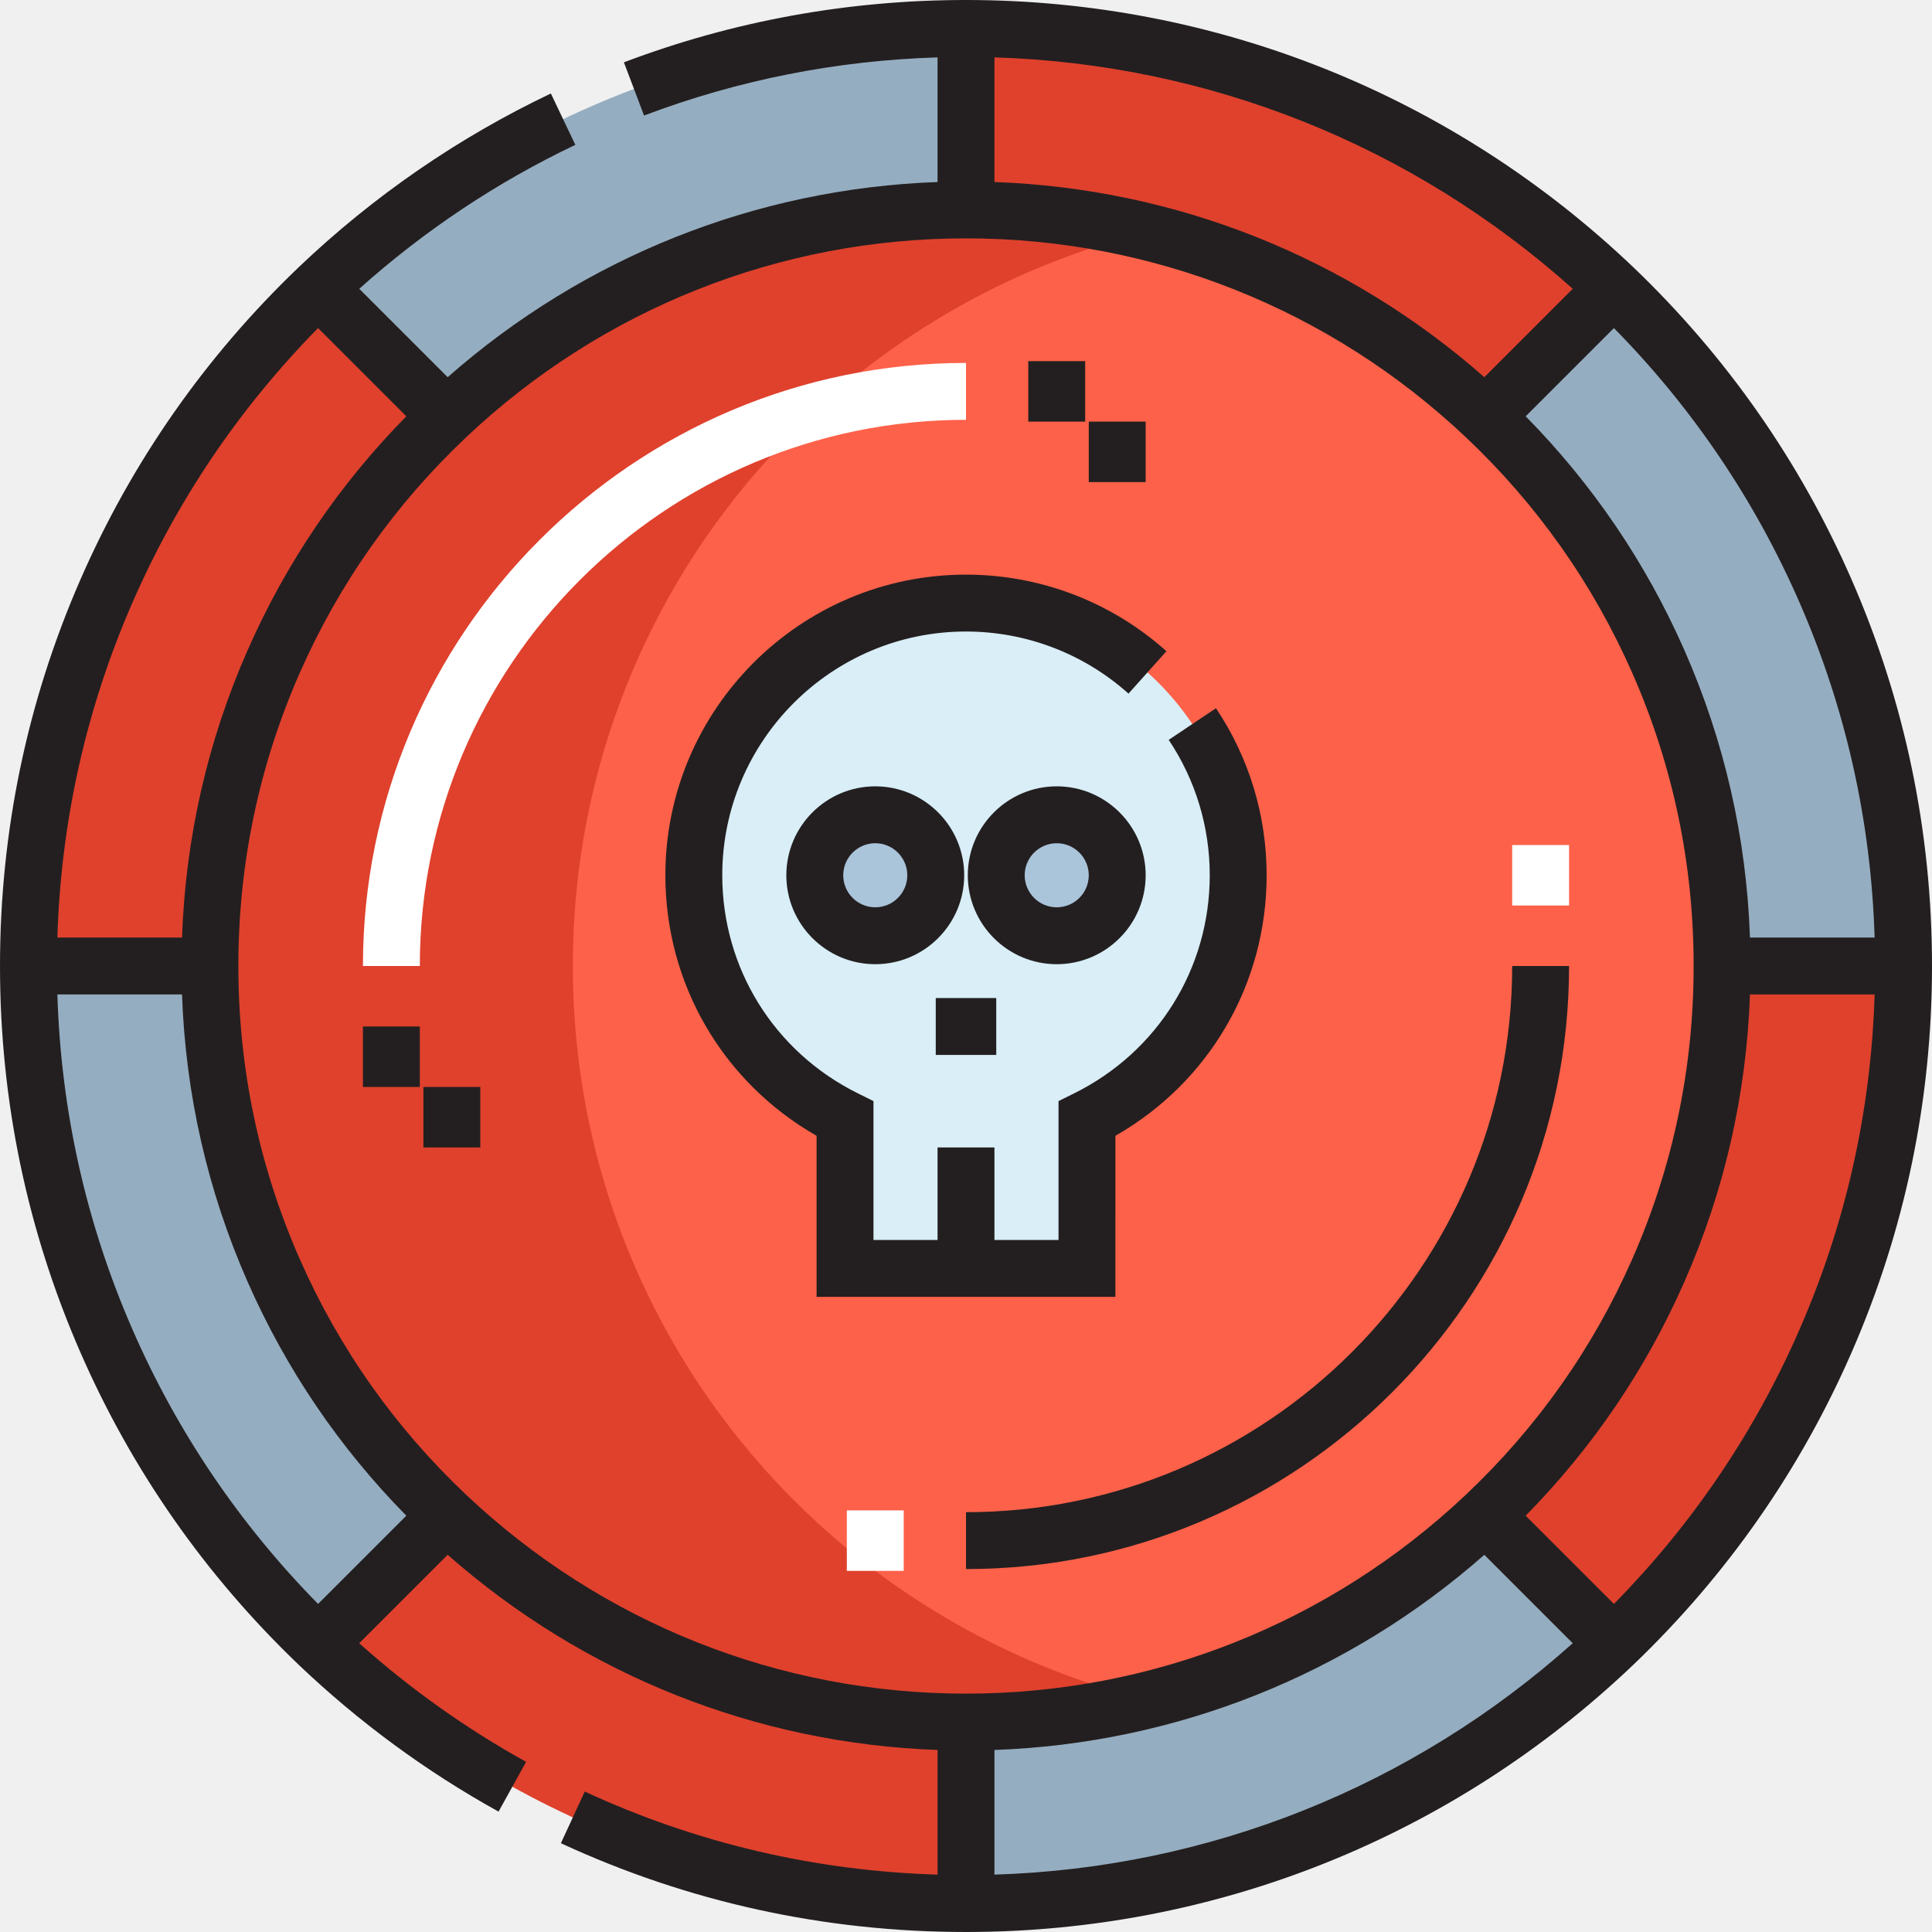
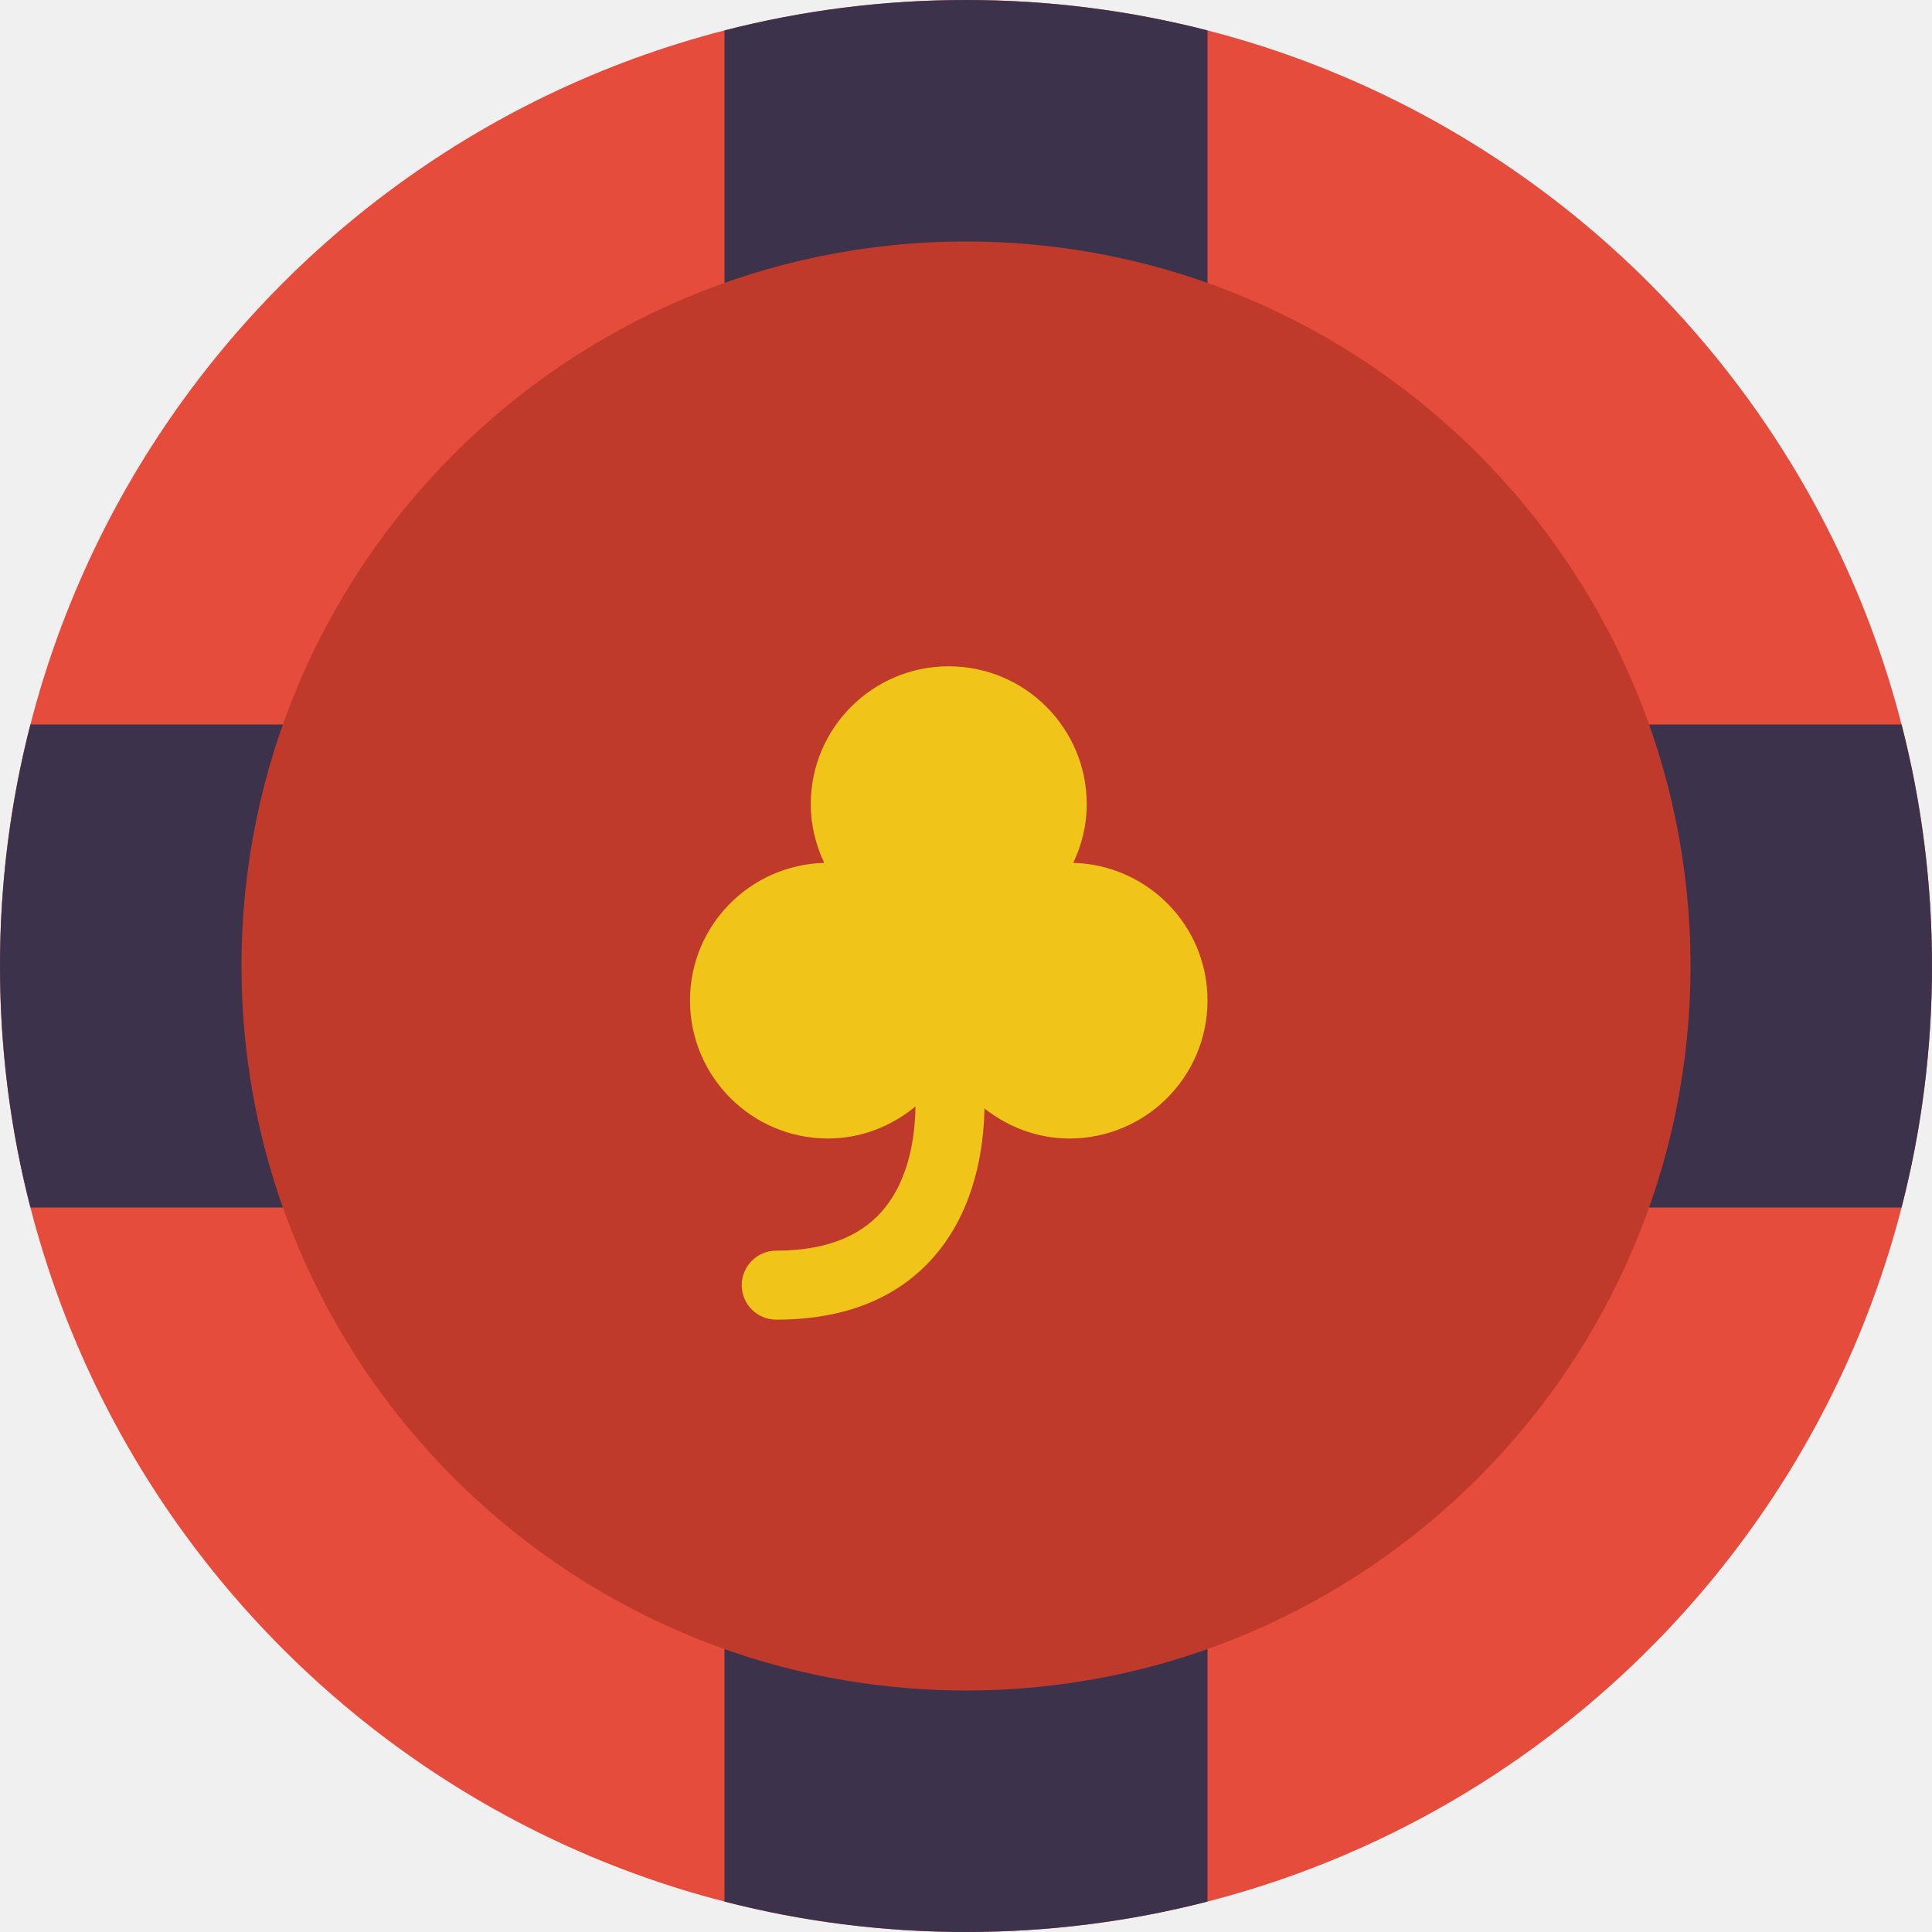
- <svg xmlns="http://www.w3.org/2000/svg" height="512pt" viewBox="0 0 512 512" width="512pt">
-   <path d="m55.629 256c0 57.387 24.125 109.16 62.758 145.629l-34.066 34.062c-47.285-45.281-76.781-109.082-76.781-179.691zm0 0" fill="#95adc0" />
-   <path d="m393.613 401.629 34.066 34.066c-44.645 42.559-105.078 68.766-171.68 68.766v-48.09c53.219 0 101.707-20.84 137.613-54.742zm0 0" fill="#95adc0" />
-   <path d="m504.461 256h-48.09c0-57.387-24.125-109.164-62.758-145.629l34.066-34.066c47.285 45.285 76.781 109.086 76.781 179.695zm0 0" fill="#95adc0" />
-   <path d="m256 7.539v48.09c-53.219 0-101.711 20.84-137.617 54.742l-34.062-34.066c44.645-42.559 105.074-68.766 171.68-68.766zm0 0" fill="#95adc0" />
-   <path d="m256 456.371v48.09c-66.605 0-127.035-26.207-171.68-68.766l34.062-34.066c35.91 33.902 84.398 54.742 137.617 54.742zm0 0" fill="#df412d" />
-   <path d="m456.371 256h48.09c0 70.609-29.496 134.41-76.781 179.691l-34.062-34.062c38.629-36.465 62.754-88.242 62.754-145.629zm0 0" fill="#df412d" />
-   <path d="m427.68 76.305-34.066 34.066c-35.906-33.906-84.395-54.742-137.613-54.742v-48.09c66.605 0 127.035 26.207 171.68 68.766zm0 0" fill="#df412d" />
-   <path d="m118.387 110.371c-38.633 36.465-62.758 88.242-62.758 145.629h-48.09c0-70.613 29.496-134.41 76.781-179.695zm0 0" fill="#df412d" />
-   <path d="m393.613 110.371c38.633 36.465 62.758 88.242 62.758 145.629s-24.125 109.16-62.758 145.629c-35.906 33.902-84.395 54.742-137.613 54.742s-101.711-20.84-137.617-54.742c-38.629-36.469-62.754-88.242-62.754-145.629s24.125-109.164 62.754-145.629c35.906-33.906 84.398-54.742 137.617-54.742s101.707 20.84 137.613 54.742zm0 0" fill="#fd6149" />
-   <path d="m151.809 256c0-57.387 24.121-109.164 62.754-145.633 24.73-23.348 55.426-40.496 89.527-48.91-15.414-3.805-31.523-5.828-48.09-5.828-53.219 0-101.711 20.836-137.617 54.738-38.629 36.469-62.754 88.246-62.754 145.633s24.125 109.16 62.754 145.629c35.906 33.902 84.398 54.742 137.617 54.742 16.566 0 32.676-2.023 48.09-5.828-34.102-8.418-64.797-25.566-89.527-48.914-38.633-36.465-62.754-88.242-62.754-145.629zm0 0" fill="#df412d" />
-   <path d="m280.043 215.926c8.82 0 16.031 7.211 16.031 16.031 0 8.816-7.211 16.027-16.031 16.027-8.816 0-16.027-7.211-16.027-16.027 0-8.82 7.211-16.031 16.027-16.031zm0 0" fill="#aac4da" />
-   <path d="m231.957 215.926c8.816 0 16.027 7.211 16.027 16.031 0 8.816-7.211 16.027-16.027 16.027-8.82 0-16.031-7.211-16.031-16.027 0-8.82 7.211-16.031 16.031-16.031zm0 0" fill="#aac4da" />
-   <path d="m247.984 231.957c0-8.82-7.211-16.031-16.027-16.031-8.82 0-16.031 7.211-16.031 16.031 0 8.816 7.211 16.027 16.031 16.027 8.816 0 16.027-7.211 16.027-16.027zm16.031 0c0 8.816 7.211 16.027 16.027 16.027 8.82 0 16.031-7.211 16.031-16.027 0-8.82-7.211-16.031-16.031-16.031-8.816 0-16.027 7.211-16.027 16.031zm64.117 0c0 28.289-16.352 52.734-40.074 64.52v39.672h-64.117v-39.672c-23.723-11.785-40.074-36.23-40.074-64.52 0-39.836 32.301-72.137 72.133-72.137 39.836 0 72.133 32.301 72.133 72.137zm0 0" fill="#d9eef7" />
-   <path d="m111.258 256h-15.078c0-88.125 71.695-159.82 159.82-159.82v15.078c-79.812 0-144.742 64.93-144.742 144.742zm0 0" fill="#fff" />
-   <path d="m400.742 223.941h15.078v16.027h-15.078zm0 0" fill="#fff" />
-   <g fill="#231f20">
-     <path d="m490.711 153.641c-13.637-31.25-33.09-59.098-57.828-82.789-47.926-45.691-110.746-70.852-176.883-70.852-31.211 0-61.715 5.559-90.66 16.516l5.34 14.102c24.898-9.426 51.031-14.59 77.781-15.41v33.031c-48.078 1.723-93.672 19.887-129.824 51.723l-23.43-23.43c17.219-15.41 36.445-28.23 57.262-38.145l-6.484-13.613c-24.578 11.707-47.074 27.211-66.879 46.09-24.727 23.676-44.18 51.527-57.816 82.777-14.129 32.363-21.289 66.801-21.289 102.359s7.16 69.996 21.289 102.359c13.637 31.25 33.09 59.098 57.832 82.789 15.953 15.207 33.785 28.312 53.004 38.949l7.301-13.191c-15.848-8.773-30.699-19.328-44.227-31.43l23.438-23.438c36.148 31.836 81.742 50 129.824 51.723v33.035c-32.574-.988-63.992-8.371-93.492-22.012l-6.328 13.688c33.77 15.613 69.891 23.527 107.359 23.527 66.137 0 128.957-25.16 176.895-70.863 24.727-23.68 44.18-51.531 57.816-82.777 14.129-32.363 21.289-66.805 21.289-102.359 0-35.559-7.164-69.996-21.289-102.359zm6.082 94.82h-33.031c-.93-26.43-6.754-52.016-17.379-76.156-10.195-23.168-24.336-43.977-42.059-61.98l23.383-23.383c20.797 21.137 37.332 45.566 49.188 72.73 12.289 28.156 18.961 57.992 19.898 88.789zm-103.43 163.582 23.426 23.426c-42.461 38.004-96.352 59.57-153.25 61.324v-33.031c48.082-1.723 93.672-19.887 129.824-51.719zm-4.926-15.895c-35.98 33.973-83.016 52.684-132.438 52.684-49.426 0-96.457-18.707-132.441-52.684-18.867-17.812-33.719-38.848-44.141-62.527-10.781-24.504-16.25-50.617-16.25-77.621s5.469-53.117 16.25-77.621c10.422-23.68 25.273-44.715 44.145-62.527 35.98-33.973 83.016-52.684 132.438-52.684 49.426 0 96.457 18.711 132.441 52.684 18.867 17.812 33.719 38.848 44.141 62.527 10.781 24.504 16.25 50.617 16.25 77.621s-5.465 53.117-16.25 77.621c-10.422 23.68-25.273 44.715-44.145 62.527zm4.926-296.191c-36.152-31.832-81.742-49.996-129.824-51.719v-33.031c56.902 1.754 110.797 23.324 153.25 61.324zm-358.254 59.715c11.855-27.168 28.395-51.602 49.184-72.73l23.387 23.383c-17.727 18.004-31.863 38.812-42.059 61.98-10.625 24.141-16.449 49.727-17.383 76.156h-33.031c.934-30.797 7.609-60.633 19.902-88.789zm-19.902 103.867h33.031c.934 26.43 6.758 52.016 17.383 76.156 10.195 23.168 24.332 43.977 42.059 61.98l-23.387 23.383c-20.793-21.137-37.332-45.566-49.188-72.73-12.289-28.156-18.965-57.992-19.898-88.789zm461.684 88.789c-11.855 27.168-28.395 51.602-49.184 72.73l-23.387-23.383c17.727-18.004 31.867-38.812 42.059-61.98 10.625-24.141 16.449-49.727 17.383-76.156h33.031c-.938 30.797-7.609 60.633-19.902 88.789zm0 0" />
-     <path d="m295.598 300.996c24.84-14.184 40.074-40.223 40.074-69.039 0-15.848-4.641-31.152-13.426-44.273l-12.527 8.391c7.117 10.625 10.875 23.035 10.875 35.883 0 24.637-13.75 46.773-35.887 57.766l-4.188 2.078v36.809h-16.98v-24.52h-15.078v24.52h-16.98v-36.809l-4.188-2.078c-22.137-10.992-35.887-33.129-35.887-57.766 0-35.621 28.977-64.598 64.594-64.598 15.918 0 31.211 5.844 43.062 16.453l10.059-11.234c-14.621-13.09-33.484-20.297-53.121-20.297-43.934 0-79.672 35.742-79.672 79.676 0 28.816 15.234 54.855 40.074 69.039v42.691h79.195zm0 0" />
-     <path d="m255.523 231.957c0-12.996-10.57-23.57-23.566-23.57-12.996 0-23.57 10.574-23.57 23.57 0 12.996 10.574 23.566 23.57 23.566 12.996 0 23.566-10.57 23.566-23.566zm-23.566 8.488c-4.684 0-8.492-3.809-8.492-8.488 0-4.684 3.809-8.492 8.492-8.492 4.68 0 8.488 3.809 8.488 8.492 0 4.68-3.809 8.488-8.488 8.488zm0 0" />
-     <path d="m303.613 231.957c0-12.996-10.574-23.57-23.57-23.57-12.992 0-23.566 10.574-23.566 23.57 0 12.996 10.574 23.566 23.566 23.566 12.996 0 23.57-10.57 23.57-23.566zm-32.059 0c0-4.684 3.809-8.492 8.488-8.492 4.684 0 8.492 3.809 8.492 8.492 0 4.68-3.809 8.488-8.492 8.488-4.68 0-8.488-3.809-8.488-8.488zm0 0" />
-     <path d="m247.984 264.492h16.031v15.078h-16.031zm0 0" />
-     <path d="m256 400.742v15.078c88.125 0 159.82-71.695 159.82-159.82h-15.078c0 79.812-64.93 144.742-144.742 144.742zm0 0" />
-     <path d="m96.18 272.031h15.078v16.027h-15.078zm0 0" />
-     <path d="m112.207 288.059h15.078v16.031h-15.078zm0 0" />
-     <path d="m272.504 95.703h15.078v16.031h-15.078zm0 0" />
-     <path d="m288.535 111.734h15.078v16.027h-15.078zm0 0" />
+ <svg xmlns="http://www.w3.org/2000/svg" height="800px" width="800px" version="1.1" id="Capa_1" viewBox="0 0 56 56" xml:space="preserve">
+   <g>
+     <circle style="fill:#E64C3C;" cx="28" cy="28" r="28" />
+     <path style="fill:#3D324C;" d="M28,14c2.465,0,4.818,0.47,7,1.289V0.882C32.763,0.306,30.417,0,28,0s-4.763,0.306-7,0.882v14.407   C23.182,14.47,25.535,14,28,14z" />
+     <path style="fill:#3D324C;" d="M28,42c-2.465,0-4.818-0.47-7-1.289v14.407C23.237,55.694,25.583,56,28,56s4.763-0.306,7-0.882   V40.711C32.818,41.53,30.465,42,28,42z" />
+     <path style="fill:#3D324C;" d="M42,28c0,2.465-0.47,4.818-1.289,7h14.407C55.694,32.763,56,30.417,56,28s-0.306-4.763-0.882-7   H40.711C41.53,23.182,42,25.535,42,28z" />
+     <path style="fill:#3D324C;" d="M14,28c0-2.465,0.47-4.818,1.289-7H0.882C0.306,23.237,0,25.583,0,28c0,2.417,0.306,4.763,0.882,7   h14.407C14.47,32.818,14,30.465,14,28z" />
+     <path style="fill:#C03A2B;" d="M28,49C16.42,49,7,39.58,7,28S16.42,7,28,7s21,9.42,21,21S39.58,49,28,49z" />
+     <path style="fill:#F0C419;" d="M31.109,25.011c0.244-0.517,0.391-1.089,0.391-1.698c0-2.209-1.791-4-4-4s-4,1.791-4,4   c0,0.61,0.147,1.181,0.391,1.698C21.734,25.07,20,26.828,20,29c0,2.209,1.791,4,4,4c0.968,0,1.843-0.358,2.535-0.929   c-0.009,0.796-0.157,2.114-0.976,3.045c-0.662,0.753-1.691,1.135-3.059,1.135c-0.553,0-1,0.447-1,1s0.447,1,1,1   c1.975,0,3.513-0.614,4.571-1.826c1.206-1.38,1.445-3.184,1.464-4.295C29.217,32.666,30.065,33,31,33c2.209,0,4-1.791,4-4   C35,26.828,33.266,25.07,31.109,25.011z" />
  </g>
-   <path d="m224.418 400.266h15.078v16.031h-15.078zm0 0" fill="#fff" />
</svg>
